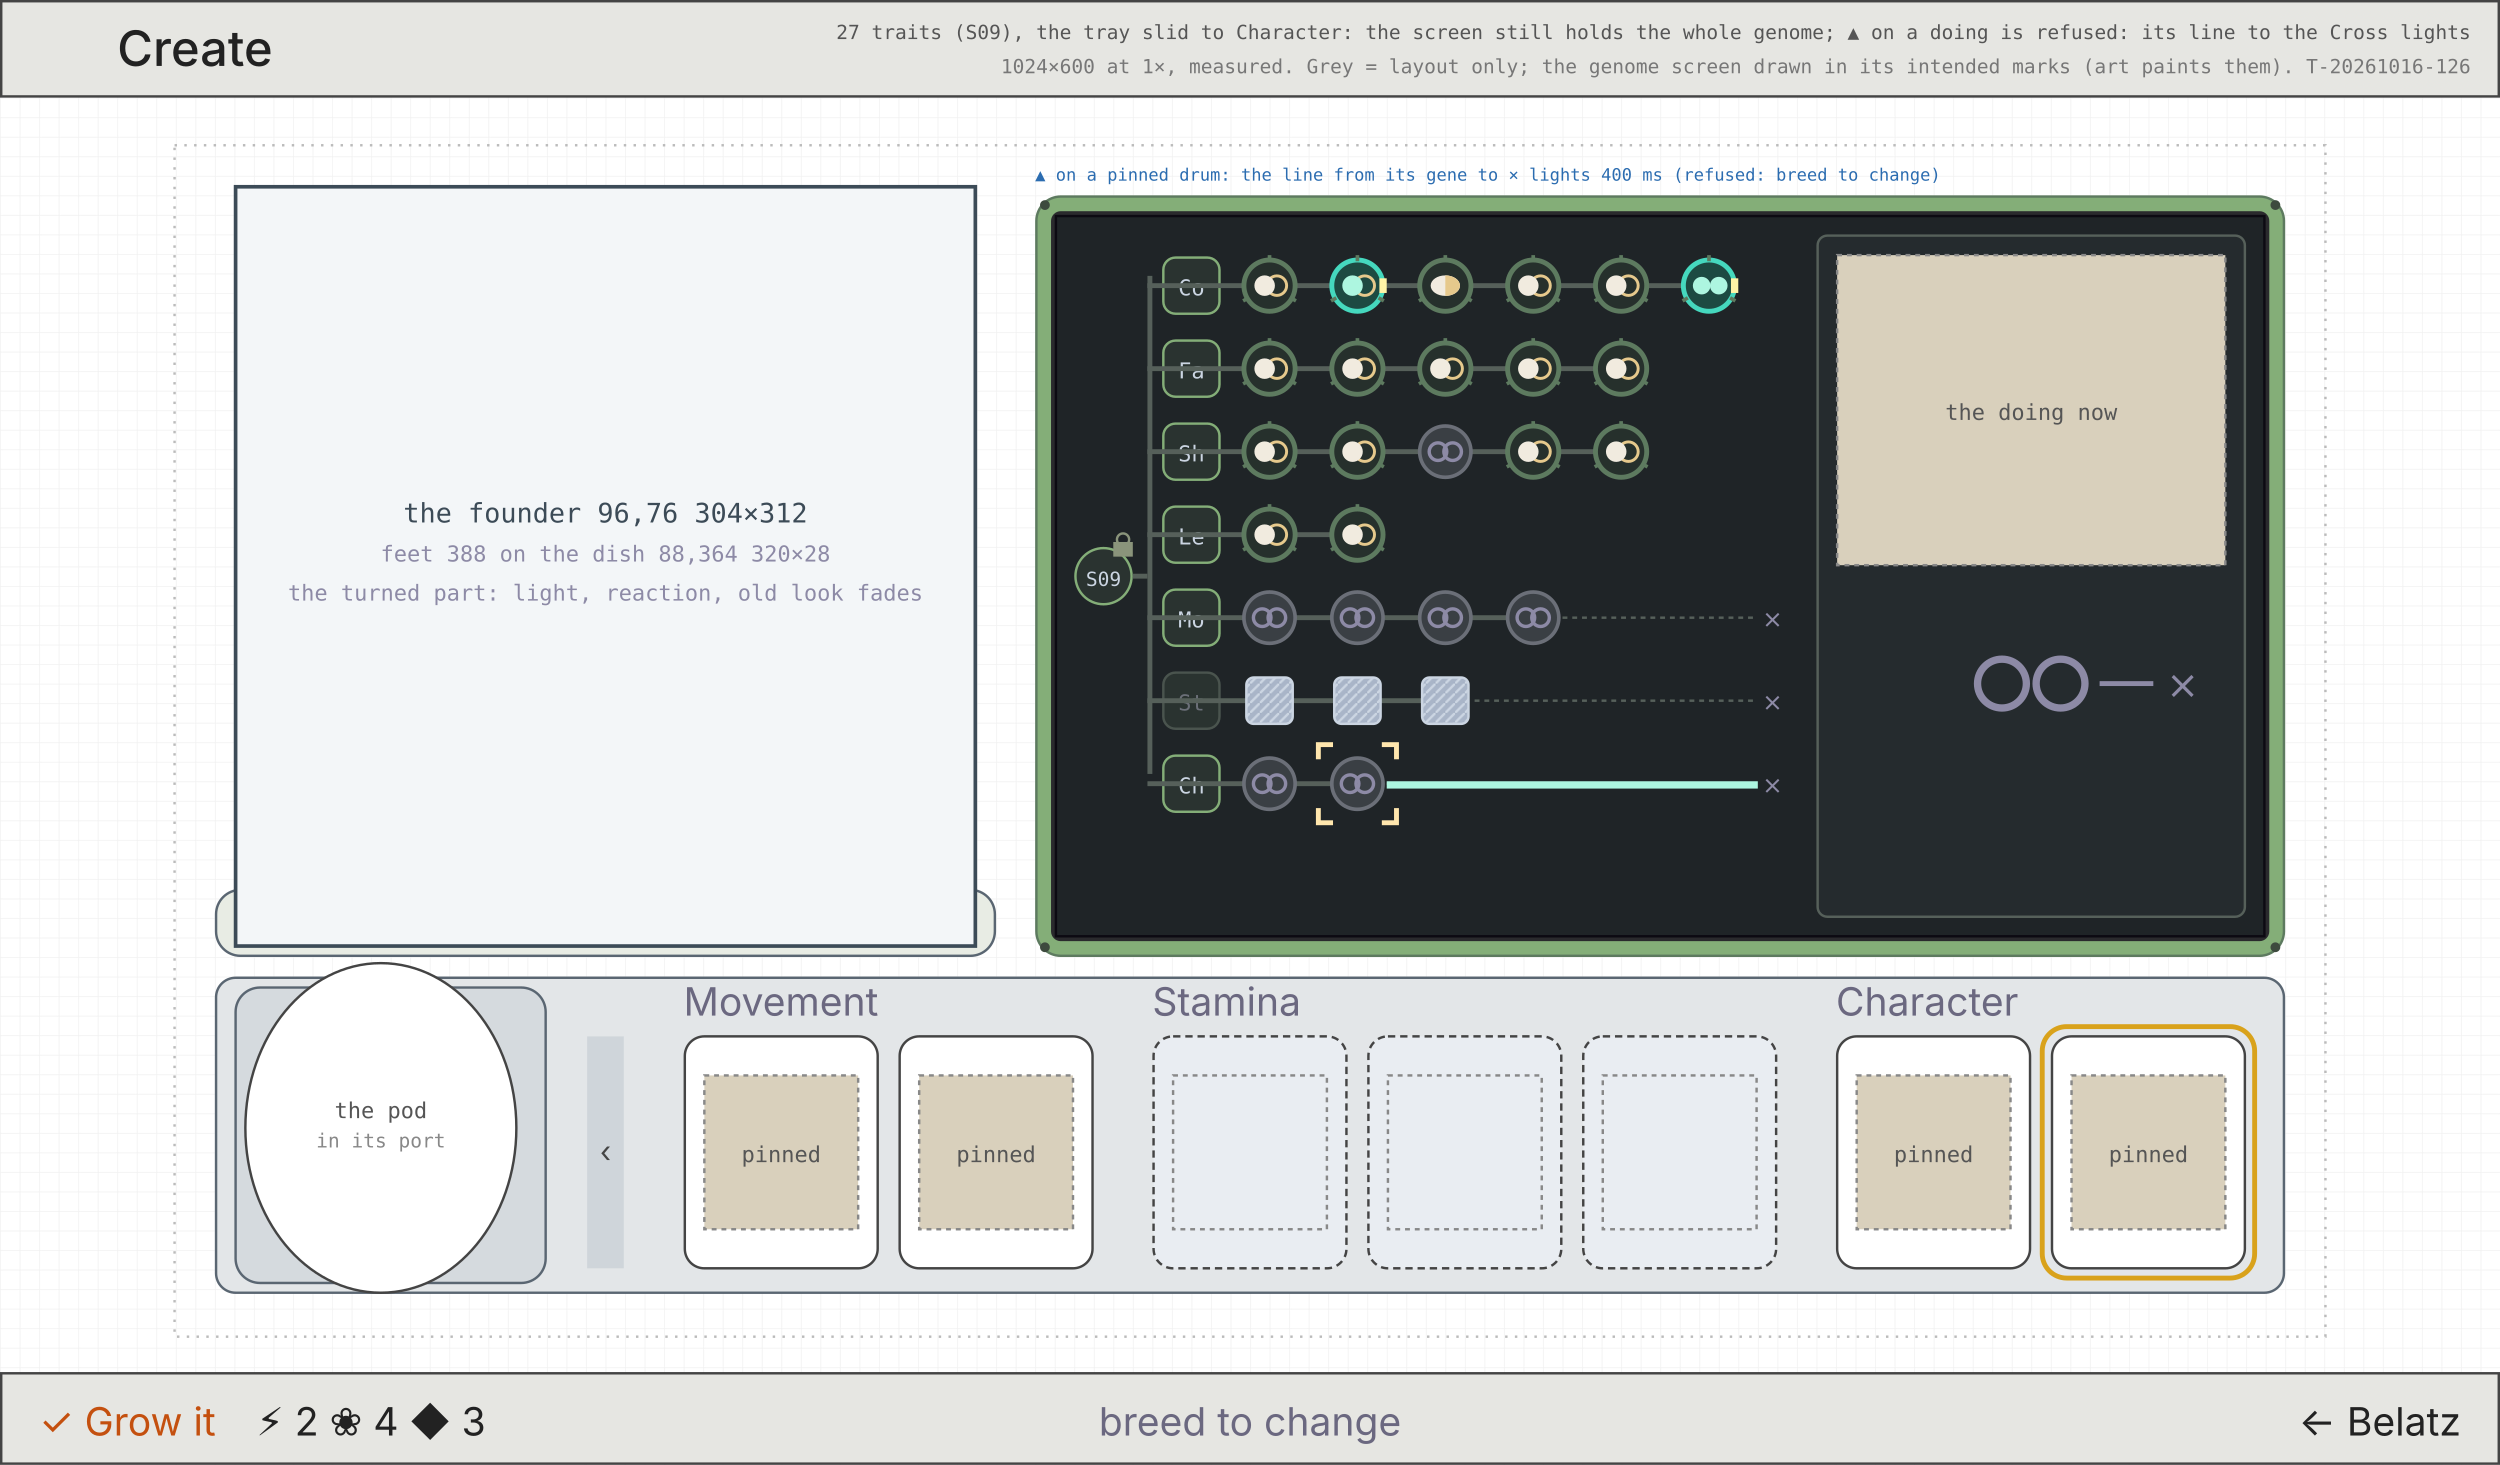
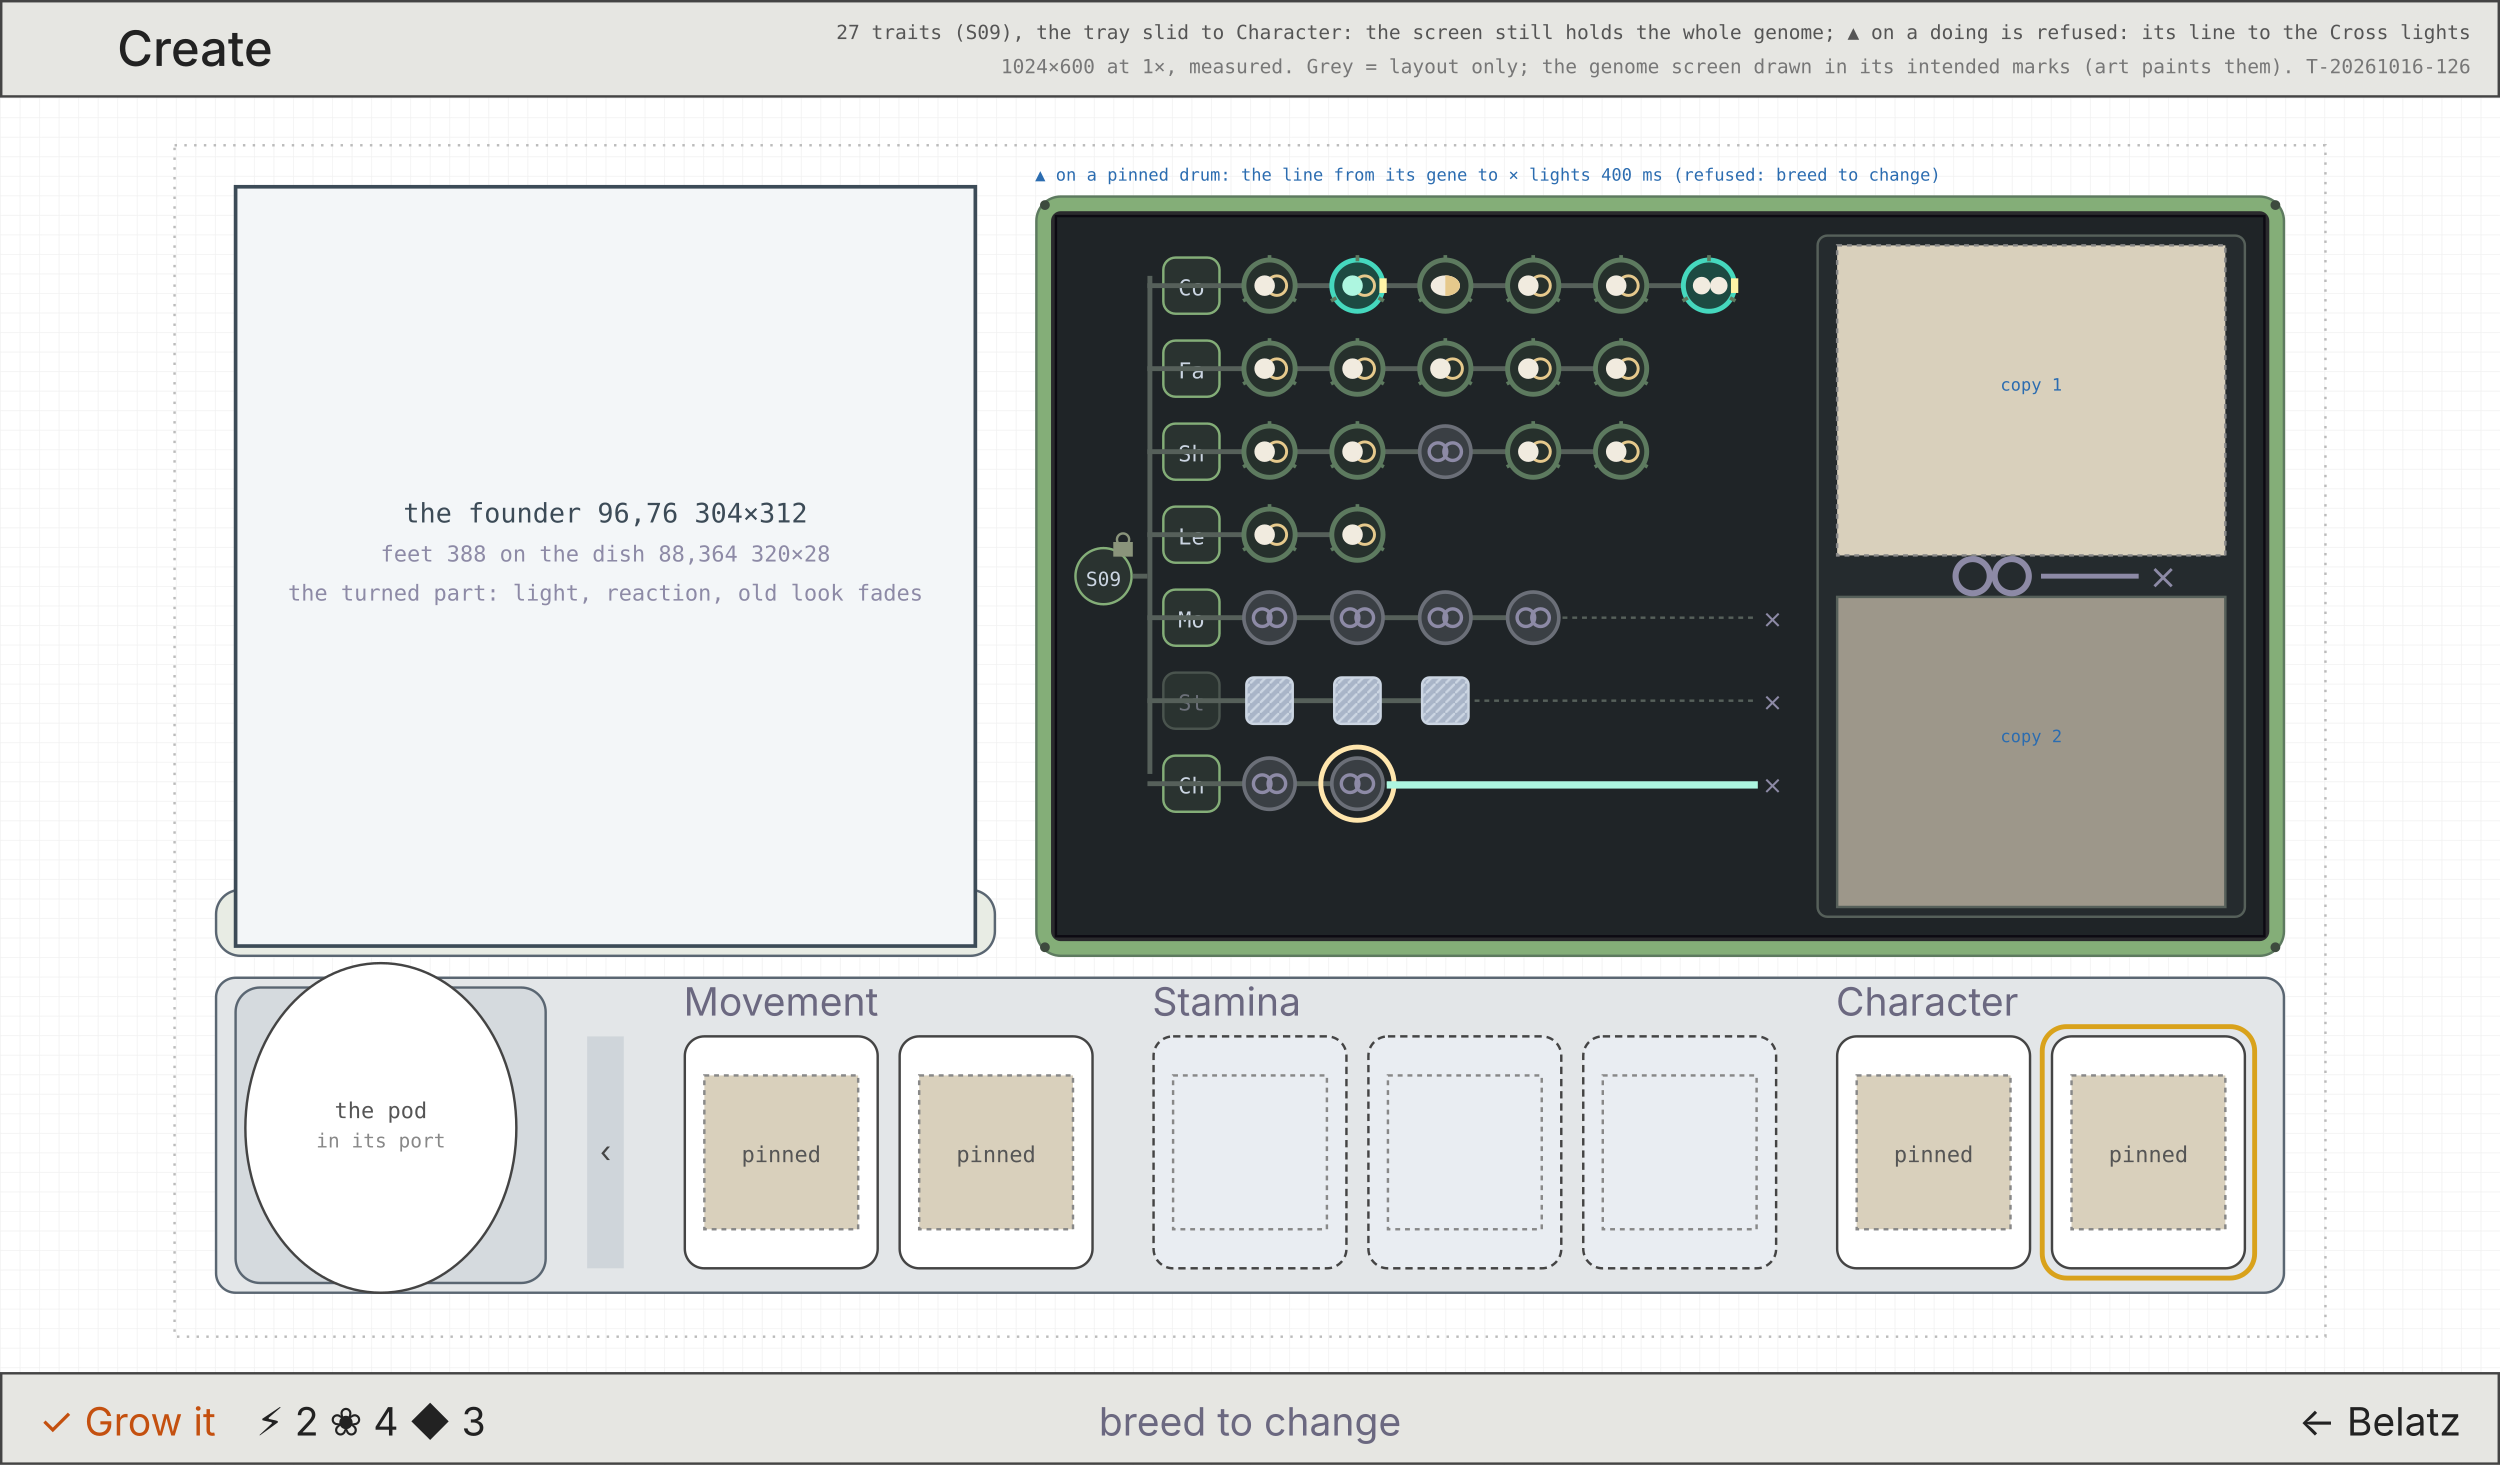
<svg xmlns="http://www.w3.org/2000/svg" viewBox="0 0 1024 600" width="1024" height="600" font-family="Inter, DejaVu Sans, sans-serif">
  <defs>
    <pattern id="g8" width="8" height="8" patternUnits="userSpaceOnUse">
      <path d="M8 0H0V8" fill="none" stroke="#efefef" stroke-width="0.5" />
    </pattern>
    <pattern id="fr" width="4" height="4" patternUnits="userSpaceOnUse">
      <rect width="4" height="4" fill="#a9b5c8" />
      <path d="M0 4L4 0" stroke="#cbd5e2" stroke-width="1" />
    </pattern>
  </defs>
  <rect width="1024" height="600" fill="#fff" />
  <rect width="1024" height="600" fill="url(#g8)" />
  <rect x="71.5" y="59.5" width="881" height="488" fill="none" stroke="#bbb" stroke-width="1" stroke-dasharray="1 3" />
  <rect x="0.5" y="0.5" width="1023" height="39" fill="#e6e6e2" stroke="#444" stroke-width="1" />
  <text x="48" y="27" font-size="20" fill="#222" text-anchor="start" font-weight="500">Create</text>
  <text x="1012" y="16" font-size="8" fill="#555" text-anchor="end" font-family="DejaVu Sans Mono, monospace">27 traits (S09), the tray slid to Character: the screen still holds the whole genome; ▲ on a doing is refused: its line to the Cross lights</text>
  <text x="1012" y="30" font-size="8" fill="#777" text-anchor="end" font-family="DejaVu Sans Mono, monospace">1024×600 at 1×, measured. Grey = layout only; the genome screen drawn in its intended marks (art paints them). T-20261016-126</text>
  <rect x="88.5" y="364.5" width="319" height="27" fill="#e8ece4" stroke="#5a6672" stroke-width="1" rx="10" />
  <rect x="96.5" y="76.5" width="303" height="311" fill="#f3f6f8" stroke="#3c4b57" stroke-width="1.5" />
  <text x="248" y="214" font-size="11" fill="#3c4b57" text-anchor="middle" font-family="DejaVu Sans Mono, monospace">the founder 96,76 304×312</text>
  <text x="248" y="230" font-size="9" fill="#8d8aa6" text-anchor="middle" font-family="DejaVu Sans Mono, monospace">feet 388 on the dish 88,364 320×28</text>
  <text x="248" y="246" font-size="9" fill="#8d8aa6" text-anchor="middle" font-family="DejaVu Sans Mono, monospace">the turned part: light, reaction, old look fades</text>
  <rect x="88.5" y="400.5" width="847" height="129" fill="#e3e6e8" stroke="#5a6672" stroke-width="1" rx="8" />
  <rect x="96.5" y="404.5" width="127" height="121" fill="#d5dade" stroke="#5a6672" stroke-width="1" rx="10" />
  <ellipse cx="156" cy="462" rx="55.5" ry="67.5" fill="#fff" stroke="#444" />
  <text x="156" y="458" font-size="9" fill="#555" text-anchor="middle" font-family="DejaVu Sans Mono, monospace">the pod</text>
  <text x="156" y="470" font-size="8" fill="#888" text-anchor="middle" font-family="DejaVu Sans Mono, monospace">in its port</text>
  <rect x="240.5" y="424.5" width="15" height="95" fill="#cfd5da" stroke="none" stroke-width="1" />
  <text x="248" y="476" font-size="12" fill="#444" text-anchor="middle">‹</text>
  <text x="280" y="416" font-size="16" fill="#6b6880" text-anchor="start">Movement</text>
  <rect x="280.5" y="424.5" width="79" height="95" fill="#fff" stroke="#444" stroke-width="1" rx="8" />
  <rect x="288.5" y="440.5" width="63" height="63" fill="#d9d0bc" stroke="#888" stroke-width="1" stroke-dasharray="2 2" />
  <text x="320" y="476" font-size="9" fill="#555" text-anchor="middle" font-family="DejaVu Sans Mono, monospace">pinned</text>
  <rect x="368.5" y="424.5" width="79" height="95" fill="#fff" stroke="#444" stroke-width="1" rx="8" />
  <rect x="376.5" y="440.5" width="63" height="63" fill="#d9d0bc" stroke="#888" stroke-width="1" stroke-dasharray="2 2" />
  <text x="408" y="476" font-size="9" fill="#555" text-anchor="middle" font-family="DejaVu Sans Mono, monospace">pinned</text>
  <text x="472" y="416" font-size="16" fill="#6b6880" text-anchor="start">Stamina</text>
  <rect x="472.5" y="424.5" width="79" height="95" fill="#e9edf2" stroke="#444" stroke-width="1" stroke-dasharray="3 2" rx="8" />
  <rect x="480.5" y="440.5" width="63" height="63" fill="#e9edf2" stroke="#888" stroke-width="1" stroke-dasharray="2 2" />
  <rect x="560.5" y="424.5" width="79" height="95" fill="#e9edf2" stroke="#444" stroke-width="1" stroke-dasharray="3 2" rx="8" />
  <rect x="568.5" y="440.5" width="63" height="63" fill="#e9edf2" stroke="#888" stroke-width="1" stroke-dasharray="2 2" />
  <rect x="648.5" y="424.5" width="79" height="95" fill="#e9edf2" stroke="#444" stroke-width="1" stroke-dasharray="3 2" rx="8" />
  <rect x="656.5" y="440.5" width="63" height="63" fill="#e9edf2" stroke="#888" stroke-width="1" stroke-dasharray="2 2" />
  <text x="752" y="416" font-size="16" fill="#6b6880" text-anchor="start">Character</text>
  <rect x="752.5" y="424.5" width="79" height="95" fill="#fff" stroke="#444" stroke-width="1" rx="8" />
  <rect x="760.5" y="440.5" width="63" height="63" fill="#d9d0bc" stroke="#888" stroke-width="1" stroke-dasharray="2 2" />
  <text x="792" y="476" font-size="9" fill="#555" text-anchor="middle" font-family="DejaVu Sans Mono, monospace">pinned</text>
  <rect x="840.5" y="424.5" width="79" height="95" fill="#fff" stroke="#444" stroke-width="1" rx="8" />
  <rect x="848.5" y="440.5" width="63" height="63" fill="#d9d0bc" stroke="#888" stroke-width="1" stroke-dasharray="2 2" />
  <text x="880" y="476" font-size="9" fill="#555" text-anchor="middle" font-family="DejaVu Sans Mono, monospace">pinned</text>
  <rect x="836.5" y="420.5" width="87" height="103" fill="none" stroke="#d9a21b" stroke-width="2" rx="10" />
  <rect x="424.5" y="80.5" width="511" height="311" fill="#84ae78" stroke="#5d7a5f" stroke-width="1" rx="10" />
  <rect x="430.5" y="86.5" width="499" height="299" fill="#2a2a2d" stroke="none" stroke-width="1" rx="4" />
  <rect x="432.5" y="88.5" width="495" height="295" fill="#1f2427" stroke="#0c0a12" stroke-width="1" />
  <circle cx="428" cy="84" r="2" fill="#3d4a3e" stroke="none" stroke-width="1" />
  <circle cx="932" cy="84" r="2" fill="#3d4a3e" stroke="none" stroke-width="1" />
  <circle cx="428" cy="388" r="2" fill="#3d4a3e" stroke="none" stroke-width="1" />
  <circle cx="932" cy="388" r="2" fill="#3d4a3e" stroke="none" stroke-width="1" />
  <rect x="470" y="113" width="2" height="204" fill="#56605a" />
  <rect x="440.5" y="224.5" width="23" height="23" fill="#2a3330" stroke="#84ae78" stroke-width="1" rx="12" />
  <text x="452" y="240" font-size="8" fill="#cbd5e2" text-anchor="middle" font-family="DejaVu Sans Mono, monospace">S09</text>
  <rect x="464" y="235" width="6" height="2" fill="#56605a" />
  <rect x="456" y="222" width="8" height="6" fill="#8a947b" />
  <rect x="457.5" y="218.5" width="5" height="5" fill="none" stroke="#8a947b" stroke-width="1" rx="3" />
  <rect x="476.5" y="105.5" width="23" height="23" fill="#2a3330" stroke="#84ae78" stroke-width="1" rx="5" />
  <text x="488" y="121" font-size="9" fill="#cbd5e2" text-anchor="middle" font-family="DejaVu Sans Mono, monospace">Co</text>
  <rect x="470" y="116" width="230" height="2" fill="#56605a" />
  <circle cx="520" cy="117" r="10.5" fill="#26302c" stroke="#5d7a5f" stroke-width="2" />
  <line x1="520.0" y1="107.0" x2="520.0" y2="104.5" stroke="#5d7a5f" stroke-width="1.5" />
  <line x1="528.66" y1="122.0" x2="530.825" y2="123.25" stroke="#5d7a5f" stroke-width="1.5" />
  <line x1="511.34" y1="122.0" x2="509.175" y2="123.25" stroke="#5d7a5f" stroke-width="1.5" />
  <circle cx="523" cy="117" r="4" fill="none" stroke="#e6c98c" stroke-width="1.2" />
  <circle cx="518" cy="117" r="4.2" fill="#f1ebdf" stroke="none" stroke-width="1" />
  <circle cx="556" cy="117" r="10.5" fill="#1d4a42" stroke="#45d8be" stroke-width="2" />
  <line x1="556.0" y1="107.0" x2="556.0" y2="104.5" stroke="#5d7a5f" stroke-width="1.5" />
  <line x1="564.66" y1="122.0" x2="566.825" y2="123.25" stroke="#5d7a5f" stroke-width="1.5" />
  <line x1="547.34" y1="122.0" x2="545.175" y2="123.25" stroke="#5d7a5f" stroke-width="1.5" />
  <circle cx="559" cy="117" r="4" fill="none" stroke="#e6c98c" stroke-width="1.2" />
  <circle cx="554" cy="117" r="4.2" fill="#adf6e0" stroke="none" stroke-width="1" />
  <rect x="565" y="114" width="3" height="6" fill="#fff4a6" />
  <circle cx="592" cy="117" r="10.5" fill="#26302c" stroke="#5d7a5f" stroke-width="2" />
  <line x1="592.0" y1="107.0" x2="592.0" y2="104.5" stroke="#5d7a5f" stroke-width="1.5" />
  <line x1="600.66" y1="122.0" x2="602.825" y2="123.25" stroke="#5d7a5f" stroke-width="1.5" />
  <line x1="583.34" y1="122.0" x2="581.175" y2="123.25" stroke="#5d7a5f" stroke-width="1.5" />
  <ellipse cx="592" cy="117" rx="6" ry="4.2" fill="#f1ebdf" />
  <path d="M592 112.8A6 4.2 0 0 1 592 121.2Z" fill="#e6c98c" />
  <circle cx="628" cy="117" r="10.5" fill="#26302c" stroke="#5d7a5f" stroke-width="2" />
  <line x1="628.0" y1="107.0" x2="628.0" y2="104.5" stroke="#5d7a5f" stroke-width="1.5" />
  <line x1="636.66" y1="122.0" x2="638.825" y2="123.25" stroke="#5d7a5f" stroke-width="1.5" />
  <line x1="619.34" y1="122.0" x2="617.175" y2="123.25" stroke="#5d7a5f" stroke-width="1.5" />
  <circle cx="631" cy="117" r="4" fill="none" stroke="#e6c98c" stroke-width="1.2" />
  <circle cx="626" cy="117" r="4.2" fill="#f1ebdf" stroke="none" stroke-width="1" />
  <circle cx="664" cy="117" r="10.5" fill="#26302c" stroke="#5d7a5f" stroke-width="2" />
  <line x1="664.0" y1="107.0" x2="664.0" y2="104.5" stroke="#5d7a5f" stroke-width="1.5" />
  <line x1="672.66" y1="122.0" x2="674.825" y2="123.25" stroke="#5d7a5f" stroke-width="1.5" />
  <line x1="655.34" y1="122.0" x2="653.175" y2="123.25" stroke="#5d7a5f" stroke-width="1.5" />
  <circle cx="667" cy="117" r="4" fill="none" stroke="#e6c98c" stroke-width="1.2" />
  <circle cx="662" cy="117" r="4.2" fill="#f1ebdf" stroke="none" stroke-width="1" />
  <circle cx="700" cy="117" r="10.5" fill="#1d4a42" stroke="#45d8be" stroke-width="2" />
  <line x1="700.0" y1="107.0" x2="700.0" y2="104.5" stroke="#5d7a5f" stroke-width="1.5" />
  <line x1="708.66" y1="122.0" x2="710.825" y2="123.25" stroke="#5d7a5f" stroke-width="1.5" />
  <line x1="691.34" y1="122.0" x2="689.175" y2="123.25" stroke="#5d7a5f" stroke-width="1.5" />
-   <circle cx="697" cy="117" r="3.6" fill="#adf6e0" stroke="none" stroke-width="1" />
-   <circle cx="704" cy="117" r="3.6" fill="#adf6e0" stroke="none" stroke-width="1" />
+   <circle cx="697" cy="117" r="3.6" fill="#f1ebdf" stroke="none" stroke-width="1" />
+   <circle cx="704" cy="117" r="3.6" fill="#f1ebdf" stroke="none" stroke-width="1" />
  <rect x="709" y="114" width="3" height="6" fill="#fff4a6" />
  <rect x="476.5" y="139.5" width="23" height="23" fill="#2a3330" stroke="#84ae78" stroke-width="1" rx="5" />
  <text x="488" y="155" font-size="9" fill="#cbd5e2" text-anchor="middle" font-family="DejaVu Sans Mono, monospace">Fa</text>
  <rect x="470" y="150" width="194" height="2" fill="#56605a" />
  <circle cx="520" cy="151" r="10.5" fill="#26302c" stroke="#5d7a5f" stroke-width="2" />
  <line x1="520.0" y1="141.0" x2="520.0" y2="138.5" stroke="#5d7a5f" stroke-width="1.5" />
  <line x1="528.66" y1="156.0" x2="530.825" y2="157.25" stroke="#5d7a5f" stroke-width="1.5" />
  <line x1="511.34" y1="156.0" x2="509.175" y2="157.25" stroke="#5d7a5f" stroke-width="1.5" />
  <circle cx="523" cy="151" r="4" fill="none" stroke="#e6c98c" stroke-width="1.2" />
  <circle cx="518" cy="151" r="4.2" fill="#f1ebdf" stroke="none" stroke-width="1" />
  <circle cx="556" cy="151" r="10.5" fill="#26302c" stroke="#5d7a5f" stroke-width="2" />
  <line x1="556.0" y1="141.0" x2="556.0" y2="138.5" stroke="#5d7a5f" stroke-width="1.5" />
  <line x1="564.66" y1="156.0" x2="566.825" y2="157.25" stroke="#5d7a5f" stroke-width="1.5" />
  <line x1="547.34" y1="156.0" x2="545.175" y2="157.25" stroke="#5d7a5f" stroke-width="1.5" />
  <circle cx="559" cy="151" r="4" fill="none" stroke="#e6c98c" stroke-width="1.2" />
  <circle cx="554" cy="151" r="4.2" fill="#f1ebdf" stroke="none" stroke-width="1" />
  <circle cx="592" cy="151" r="10.5" fill="#26302c" stroke="#5d7a5f" stroke-width="2" />
  <line x1="592.0" y1="141.0" x2="592.0" y2="138.5" stroke="#5d7a5f" stroke-width="1.5" />
  <line x1="600.66" y1="156.0" x2="602.825" y2="157.25" stroke="#5d7a5f" stroke-width="1.5" />
  <line x1="583.34" y1="156.0" x2="581.175" y2="157.25" stroke="#5d7a5f" stroke-width="1.5" />
  <circle cx="595" cy="151" r="4" fill="none" stroke="#e6c98c" stroke-width="1.2" />
  <circle cx="590" cy="151" r="4.2" fill="#f1ebdf" stroke="none" stroke-width="1" />
  <circle cx="628" cy="151" r="10.5" fill="#26302c" stroke="#5d7a5f" stroke-width="2" />
  <line x1="628.0" y1="141.0" x2="628.0" y2="138.5" stroke="#5d7a5f" stroke-width="1.5" />
  <line x1="636.66" y1="156.0" x2="638.825" y2="157.25" stroke="#5d7a5f" stroke-width="1.5" />
  <line x1="619.34" y1="156.0" x2="617.175" y2="157.25" stroke="#5d7a5f" stroke-width="1.5" />
  <circle cx="631" cy="151" r="4" fill="none" stroke="#e6c98c" stroke-width="1.2" />
  <circle cx="626" cy="151" r="4.2" fill="#f1ebdf" stroke="none" stroke-width="1" />
  <circle cx="664" cy="151" r="10.5" fill="#26302c" stroke="#5d7a5f" stroke-width="2" />
  <line x1="664.0" y1="141.0" x2="664.0" y2="138.5" stroke="#5d7a5f" stroke-width="1.5" />
  <line x1="672.66" y1="156.0" x2="674.825" y2="157.25" stroke="#5d7a5f" stroke-width="1.5" />
  <line x1="655.34" y1="156.0" x2="653.175" y2="157.25" stroke="#5d7a5f" stroke-width="1.5" />
  <circle cx="667" cy="151" r="4" fill="none" stroke="#e6c98c" stroke-width="1.2" />
  <circle cx="662" cy="151" r="4.2" fill="#f1ebdf" stroke="none" stroke-width="1" />
  <rect x="476.5" y="173.5" width="23" height="23" fill="#2a3330" stroke="#84ae78" stroke-width="1" rx="5" />
  <text x="488" y="189" font-size="9" fill="#cbd5e2" text-anchor="middle" font-family="DejaVu Sans Mono, monospace">Sh</text>
  <rect x="470" y="184" width="194" height="2" fill="#56605a" />
  <circle cx="520" cy="185" r="10.5" fill="#26302c" stroke="#5d7a5f" stroke-width="2" />
  <line x1="520.0" y1="175.0" x2="520.0" y2="172.5" stroke="#5d7a5f" stroke-width="1.5" />
  <line x1="528.66" y1="190.0" x2="530.825" y2="191.25" stroke="#5d7a5f" stroke-width="1.5" />
  <line x1="511.34" y1="190.0" x2="509.175" y2="191.25" stroke="#5d7a5f" stroke-width="1.5" />
  <circle cx="523" cy="185" r="4" fill="none" stroke="#e6c98c" stroke-width="1.2" />
  <circle cx="518" cy="185" r="4.2" fill="#f1ebdf" stroke="none" stroke-width="1" />
  <circle cx="556" cy="185" r="10.5" fill="#26302c" stroke="#5d7a5f" stroke-width="2" />
  <line x1="556.0" y1="175.0" x2="556.0" y2="172.5" stroke="#5d7a5f" stroke-width="1.5" />
  <line x1="564.66" y1="190.0" x2="566.825" y2="191.25" stroke="#5d7a5f" stroke-width="1.5" />
  <line x1="547.34" y1="190.0" x2="545.175" y2="191.25" stroke="#5d7a5f" stroke-width="1.5" />
  <circle cx="559" cy="185" r="4" fill="none" stroke="#e6c98c" stroke-width="1.2" />
  <circle cx="554" cy="185" r="4.2" fill="#f1ebdf" stroke="none" stroke-width="1" />
  <circle cx="592" cy="185" r="10.5" fill="#3a3f44" stroke="#6b6f78" stroke-width="1.5" />
  <circle cx="589" cy="185" r="3.6" fill="none" stroke="#8d8aa6" stroke-width="1.4" />
  <circle cx="595" cy="185" r="3.6" fill="none" stroke="#8d8aa6" stroke-width="1.4" />
  <circle cx="628" cy="185" r="10.5" fill="#26302c" stroke="#5d7a5f" stroke-width="2" />
  <line x1="628.0" y1="175.0" x2="628.0" y2="172.5" stroke="#5d7a5f" stroke-width="1.5" />
  <line x1="636.66" y1="190.0" x2="638.825" y2="191.25" stroke="#5d7a5f" stroke-width="1.5" />
  <line x1="619.34" y1="190.0" x2="617.175" y2="191.25" stroke="#5d7a5f" stroke-width="1.5" />
  <circle cx="631" cy="185" r="4" fill="none" stroke="#e6c98c" stroke-width="1.2" />
  <circle cx="626" cy="185" r="4.2" fill="#f1ebdf" stroke="none" stroke-width="1" />
  <circle cx="664" cy="185" r="10.5" fill="#26302c" stroke="#5d7a5f" stroke-width="2" />
  <line x1="664.0" y1="175.0" x2="664.0" y2="172.5" stroke="#5d7a5f" stroke-width="1.5" />
  <line x1="672.66" y1="190.0" x2="674.825" y2="191.25" stroke="#5d7a5f" stroke-width="1.5" />
  <line x1="655.34" y1="190.0" x2="653.175" y2="191.25" stroke="#5d7a5f" stroke-width="1.5" />
  <circle cx="667" cy="185" r="4" fill="none" stroke="#e6c98c" stroke-width="1.2" />
  <circle cx="662" cy="185" r="4.2" fill="#f1ebdf" stroke="none" stroke-width="1" />
  <rect x="476.5" y="207.5" width="23" height="23" fill="#2a3330" stroke="#84ae78" stroke-width="1" rx="5" />
  <text x="488" y="223" font-size="9" fill="#cbd5e2" text-anchor="middle" font-family="DejaVu Sans Mono, monospace">Le</text>
  <rect x="470" y="218" width="86" height="2" fill="#56605a" />
  <circle cx="520" cy="219" r="10.5" fill="#26302c" stroke="#5d7a5f" stroke-width="2" />
  <line x1="520.0" y1="209.0" x2="520.0" y2="206.5" stroke="#5d7a5f" stroke-width="1.5" />
  <line x1="528.66" y1="224.0" x2="530.825" y2="225.25" stroke="#5d7a5f" stroke-width="1.5" />
  <line x1="511.34" y1="224.0" x2="509.175" y2="225.25" stroke="#5d7a5f" stroke-width="1.5" />
  <circle cx="523" cy="219" r="4" fill="none" stroke="#e6c98c" stroke-width="1.2" />
  <circle cx="518" cy="219" r="4.2" fill="#f1ebdf" stroke="none" stroke-width="1" />
  <circle cx="556" cy="219" r="10.5" fill="#26302c" stroke="#5d7a5f" stroke-width="2" />
  <line x1="556.0" y1="209.0" x2="556.0" y2="206.5" stroke="#5d7a5f" stroke-width="1.5" />
  <line x1="564.66" y1="224.0" x2="566.825" y2="225.25" stroke="#5d7a5f" stroke-width="1.5" />
  <line x1="547.34" y1="224.0" x2="545.175" y2="225.25" stroke="#5d7a5f" stroke-width="1.5" />
  <circle cx="559" cy="219" r="4" fill="none" stroke="#e6c98c" stroke-width="1.2" />
  <circle cx="554" cy="219" r="4.2" fill="#f1ebdf" stroke="none" stroke-width="1" />
  <rect x="476.5" y="241.5" width="23" height="23" fill="#2a3330" stroke="#84ae78" stroke-width="1" rx="5" />
  <text x="488" y="257" font-size="9" fill="#cbd5e2" text-anchor="middle" font-family="DejaVu Sans Mono, monospace">Mo</text>
  <rect x="470" y="252" width="158" height="2" fill="#56605a" />
  <line x1="640" y1="253" x2="720" y2="253" stroke="#56605a" stroke-dasharray="2 2" />
  <text x="726" y="257" font-size="10" fill="#8d8aa6" text-anchor="middle">⨯</text>
  <circle cx="520" cy="253" r="10.5" fill="#3a3f44" stroke="#6b6f78" stroke-width="1.5" />
  <circle cx="517" cy="253" r="3.6" fill="none" stroke="#8d8aa6" stroke-width="1.4" />
  <circle cx="523" cy="253" r="3.6" fill="none" stroke="#8d8aa6" stroke-width="1.4" />
  <circle cx="556" cy="253" r="10.5" fill="#3a3f44" stroke="#6b6f78" stroke-width="1.5" />
  <circle cx="553" cy="253" r="3.6" fill="none" stroke="#8d8aa6" stroke-width="1.4" />
  <circle cx="559" cy="253" r="3.6" fill="none" stroke="#8d8aa6" stroke-width="1.4" />
  <circle cx="592" cy="253" r="10.5" fill="#3a3f44" stroke="#6b6f78" stroke-width="1.5" />
  <circle cx="589" cy="253" r="3.6" fill="none" stroke="#8d8aa6" stroke-width="1.4" />
  <circle cx="595" cy="253" r="3.6" fill="none" stroke="#8d8aa6" stroke-width="1.4" />
  <circle cx="628" cy="253" r="10.5" fill="#3a3f44" stroke="#6b6f78" stroke-width="1.5" />
  <circle cx="625" cy="253" r="3.6" fill="none" stroke="#8d8aa6" stroke-width="1.4" />
  <circle cx="631" cy="253" r="3.6" fill="none" stroke="#8d8aa6" stroke-width="1.4" />
  <rect x="476.5" y="275.5" width="23" height="23" fill="#2a3330" stroke="#4a544e" stroke-width="1" rx="5" />
  <text x="488" y="291" font-size="9" fill="#6b6f78" text-anchor="middle" font-family="DejaVu Sans Mono, monospace">St</text>
  <rect x="470" y="286" width="122" height="2" fill="#56605a" />
  <line x1="604" y1="287" x2="720" y2="287" stroke="#56605a" stroke-dasharray="2 2" />
  <text x="726" y="291" font-size="10" fill="#8d8aa6" text-anchor="middle">⨯</text>
  <rect x="510.5" y="277.5" width="19" height="19" fill="url(#fr)" stroke="#cbd5e2" stroke-width="1" rx="3" />
  <rect x="546.5" y="277.5" width="19" height="19" fill="url(#fr)" stroke="#cbd5e2" stroke-width="1" rx="3" />
  <rect x="582.5" y="277.5" width="19" height="19" fill="url(#fr)" stroke="#cbd5e2" stroke-width="1" rx="3" />
  <rect x="476.5" y="309.5" width="23" height="23" fill="#2a3330" stroke="#84ae78" stroke-width="1" rx="5" />
  <text x="488" y="325" font-size="9" fill="#cbd5e2" text-anchor="middle" font-family="DejaVu Sans Mono, monospace">Ch</text>
  <rect x="470" y="320" width="86" height="2" fill="#56605a" />
  <line x1="568" y1="321" x2="720" y2="321" stroke="#56605a" stroke-dasharray="2 2" />
  <text x="726" y="325" font-size="10" fill="#8d8aa6" text-anchor="middle">⨯</text>
  <circle cx="520" cy="321" r="10.5" fill="#3a3f44" stroke="#6b6f78" stroke-width="1.5" />
  <circle cx="517" cy="321" r="3.6" fill="none" stroke="#8d8aa6" stroke-width="1.4" />
  <circle cx="523" cy="321" r="3.6" fill="none" stroke="#8d8aa6" stroke-width="1.4" />
  <circle cx="556" cy="321" r="10.5" fill="#3a3f44" stroke="#6b6f78" stroke-width="1.5" />
  <circle cx="553" cy="321" r="3.6" fill="none" stroke="#8d8aa6" stroke-width="1.4" />
  <circle cx="559" cy="321" r="3.6" fill="none" stroke="#8d8aa6" stroke-width="1.4" />
-   <path d="M540 311V305H546" fill="none" stroke="#ffe6ad" stroke-width="2" />
-   <path d="M572 311V305H566" fill="none" stroke="#ffe6ad" stroke-width="2" />
-   <path d="M540 331V337H546" fill="none" stroke="#ffe6ad" stroke-width="2" />
-   <path d="M572 331V337H566" fill="none" stroke="#ffe6ad" stroke-width="2" />
+   <circle cx="556" cy="321" r="15" fill="none" stroke="#ffe6ad" stroke-width="2" />
  <rect x="568" y="320" width="152" height="3" fill="#adf6e0" />
  <rect x="744.5" y="96.5" width="175" height="279" fill="#252b2e" stroke="#56605a" stroke-width="1" rx="4" />
-   <rect x="752.5" y="104.5" width="159" height="127" fill="#d9d0bc" stroke="#888" stroke-width="1" stroke-dasharray="2 2" />
-   <text x="832" y="172" font-size="9" fill="#555" text-anchor="middle" font-family="DejaVu Sans Mono, monospace">the doing now</text>
-   <circle cx="820" cy="280" r="10" fill="none" stroke="#8d8aa6" stroke-width="3" />
-   <circle cx="844" cy="280" r="10" fill="none" stroke="#8d8aa6" stroke-width="3" />
-   <text x="894" y="286" font-size="16" fill="#8d8aa6" text-anchor="middle">⨯</text>
-   <rect x="860" y="279" width="22" height="2" fill="#8d8aa6" />
+   <rect x="752.5" y="100.5" width="159" height="127" fill="#d9d0bc" stroke="#888" stroke-width="1" stroke-dasharray="2 2" />
+   <text x="832" y="160" font-size="7" fill="#2b6cb0" text-anchor="middle" font-family="DejaVu Sans Mono, monospace">copy 1</text>
+   <rect x="752.5" y="244.5" width="159" height="127" fill="#9d978a" stroke="#56605a" stroke-width="1" />
+   <text x="832" y="304" font-size="7" fill="#2b6cb0" text-anchor="middle" font-family="DejaVu Sans Mono, monospace">copy 2</text>
+   <circle cx="808" cy="236" r="7" fill="#252b2e" stroke="#8d8aa6" stroke-width="2.5" />
+   <circle cx="824" cy="236" r="7" fill="#252b2e" stroke="#8d8aa6" stroke-width="2.5" />
+   <rect x="836" y="235" width="40" height="2" fill="#8d8aa6" />
+   <text x="886" y="241" font-size="14" fill="#8d8aa6" text-anchor="middle">⨯</text>
  <text x="424" y="74" font-size="7" fill="#2b6cb0" text-anchor="start" font-family="DejaVu Sans Mono, monospace">▲ on a pinned drum: the line from its gene to ⨯ lights 400 ms (refused: breed to change)</text>
  <rect x="0.5" y="562.5" width="1023" height="37" fill="#e6e6e2" stroke="#444" stroke-width="1" />
  <text x="16" y="588" font-size="16" fill="#c4500f" text-anchor="start">✓ Grow it</text>
  <text x="105" y="588" font-size="16" fill="#222" text-anchor="start">⚡ 2 ❀ 4 ◆ 3</text>
  <text x="512" y="588" font-size="16" fill="#6b6880" text-anchor="middle">breed to change</text>
  <text x="1008" y="588" font-size="16" fill="#222" text-anchor="end">← Belatz</text>
</svg>
